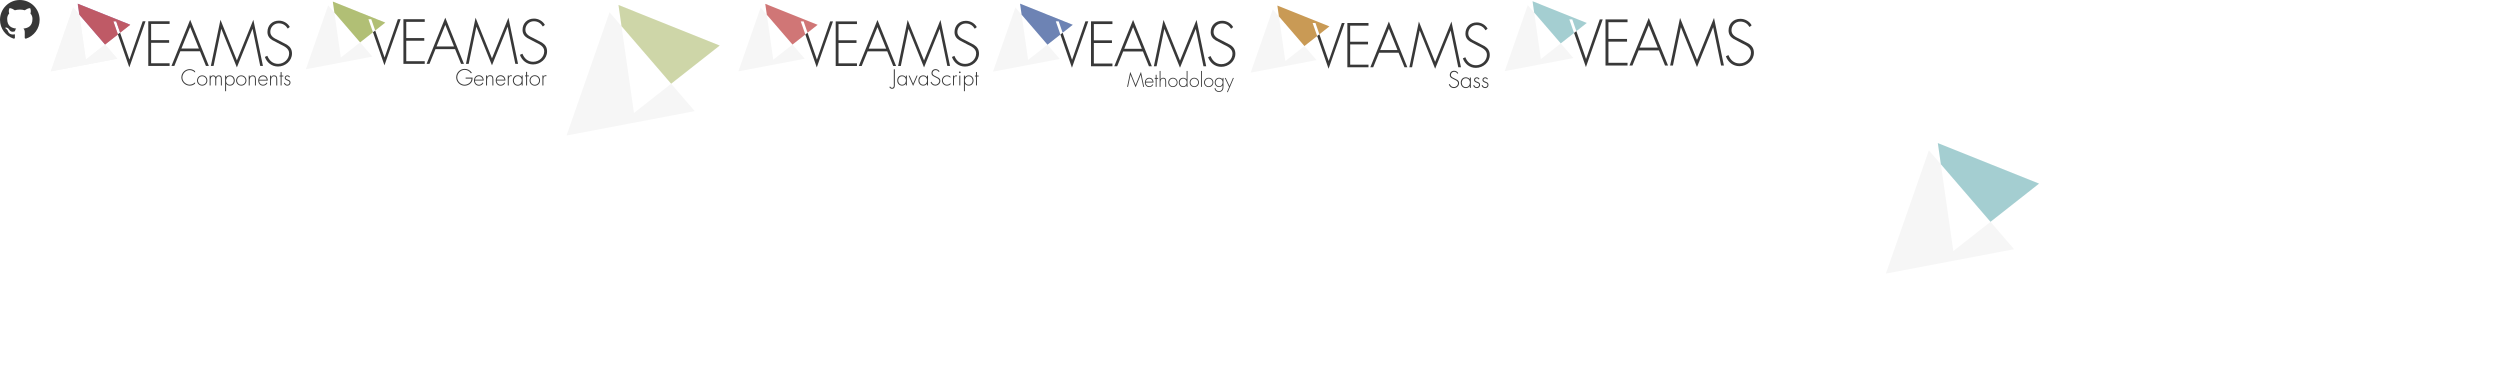
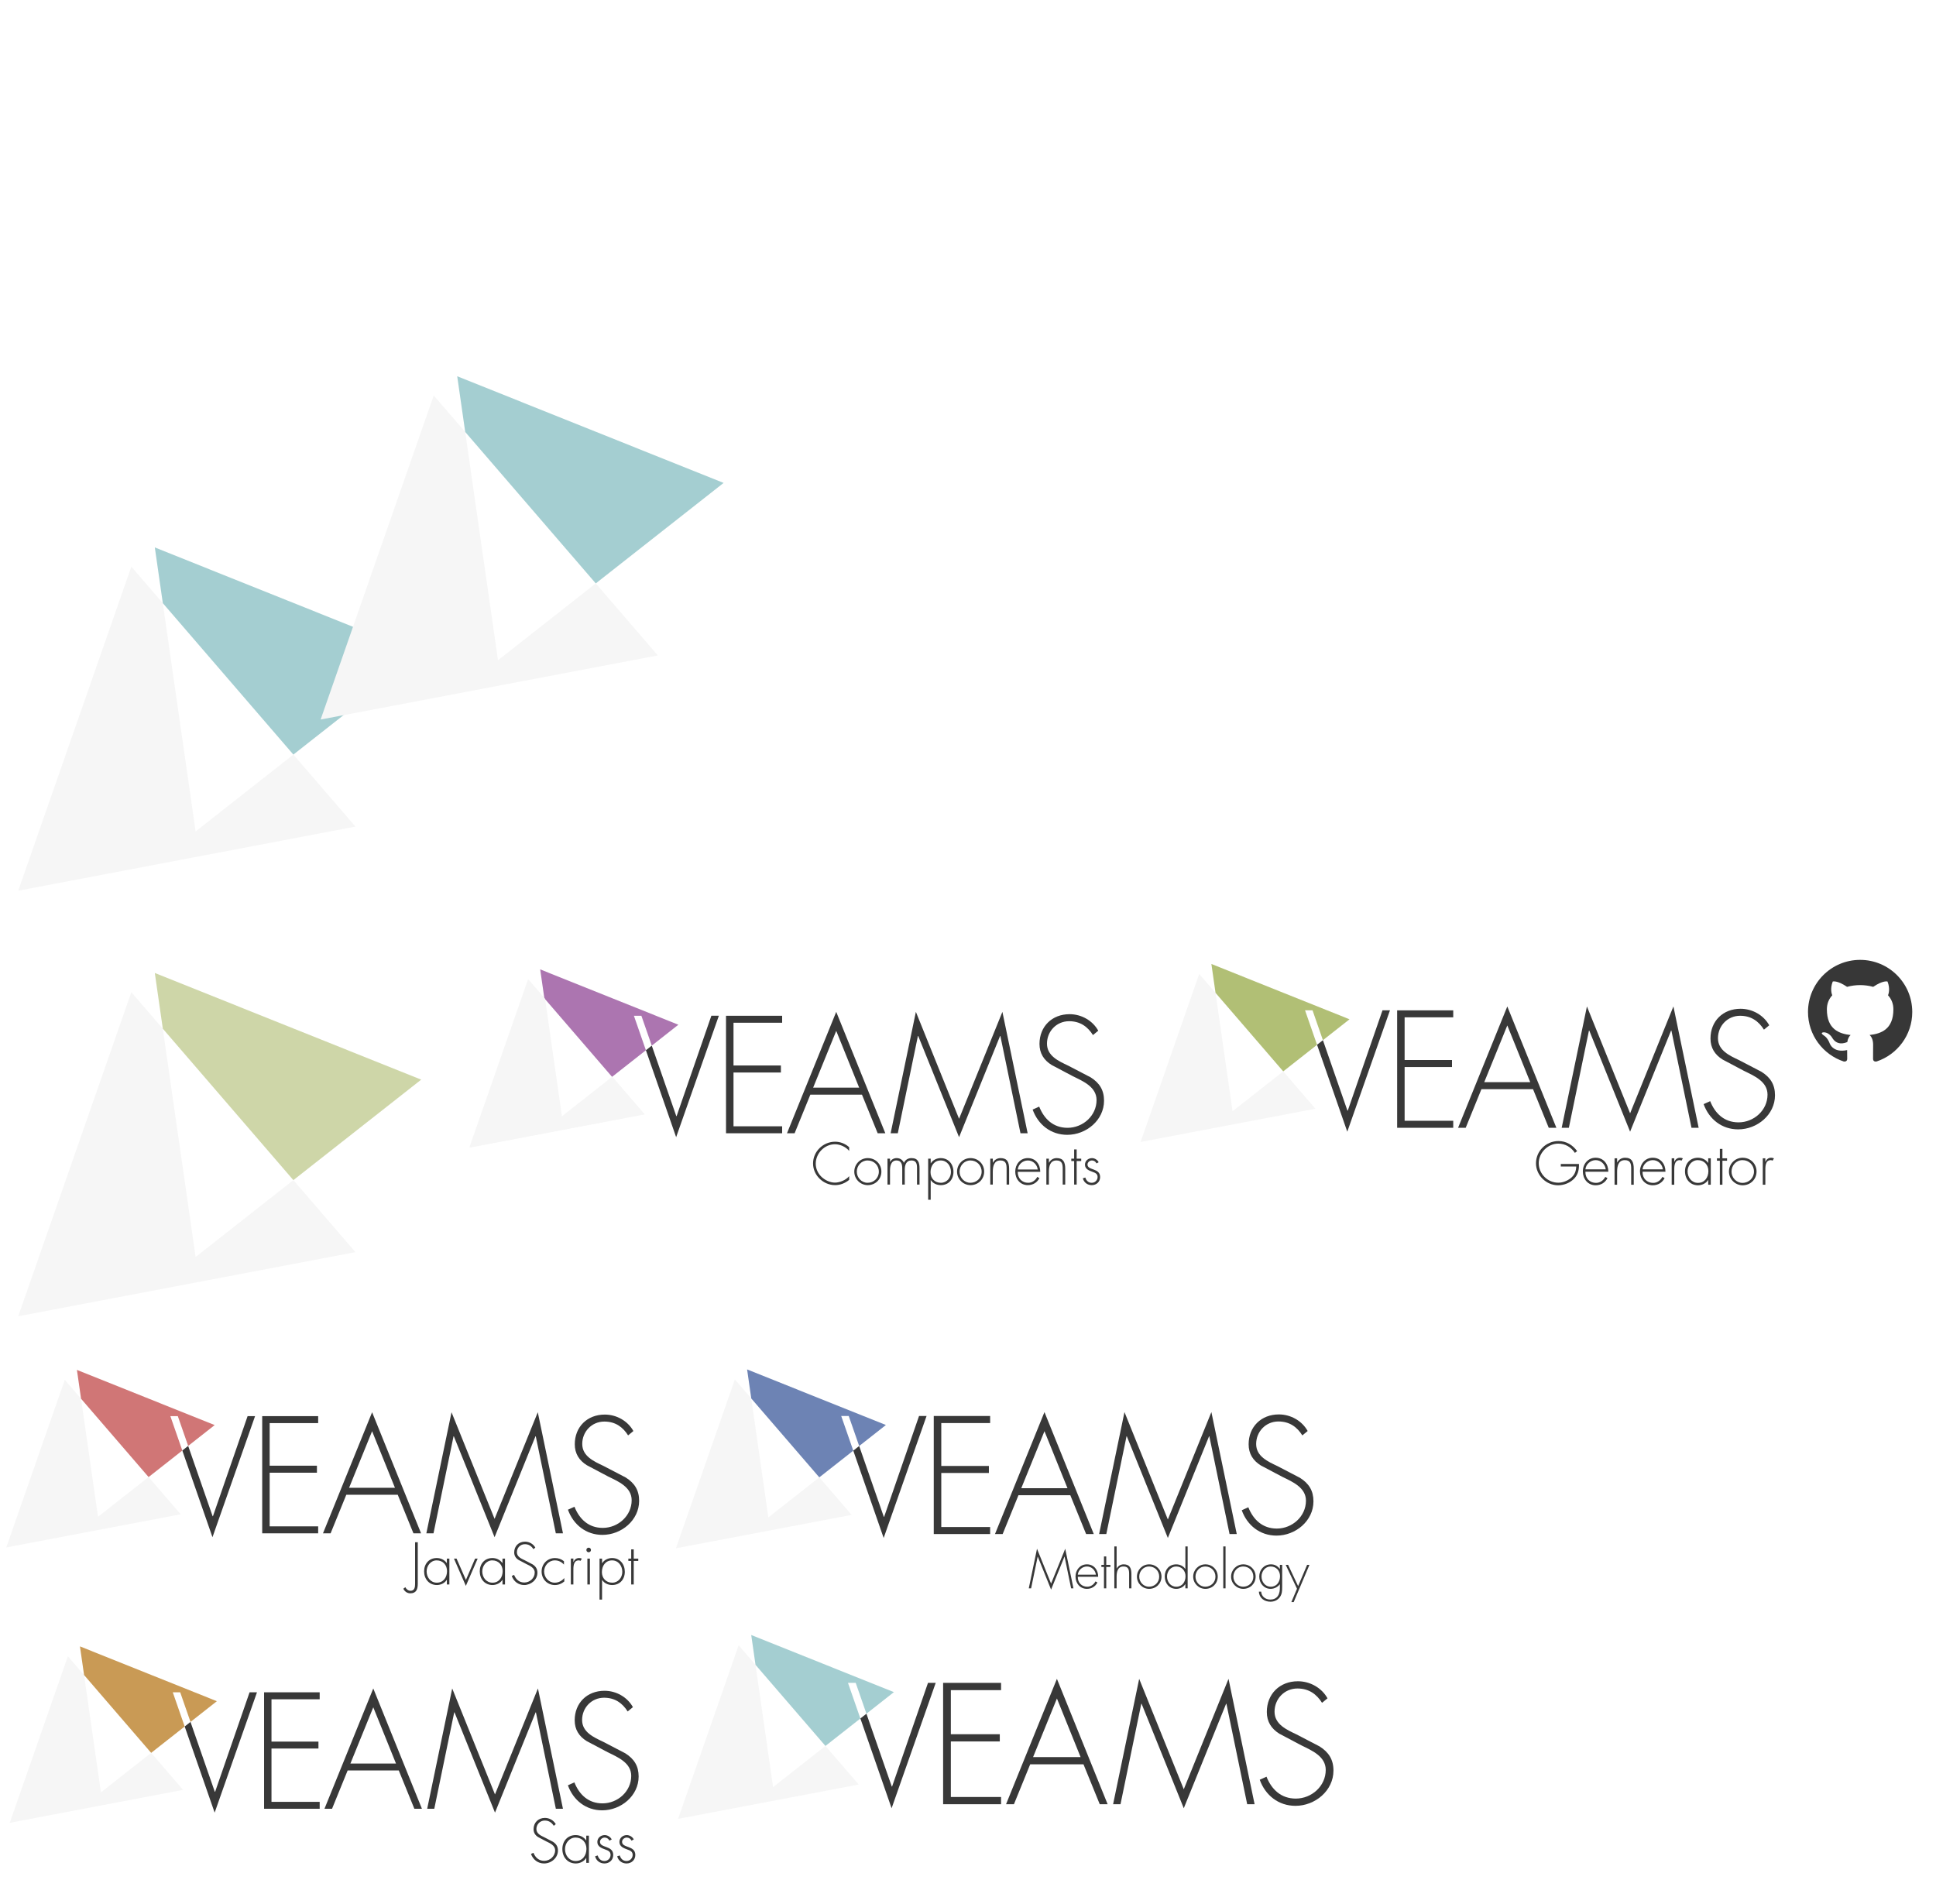
- <svg xmlns="http://www.w3.org/2000/svg" baseProfile="tiny" preserveAspectRatio="xMinYMin meet" viewBox="0 0 2055 300" width="2055" height="300">
-   <path fill-rule="evenodd" clip-rule="evenodd" fill="#373737" d="M16.29 0C7.293 0 0 7.294 0 16.29c0 7.2 4.667 13.304 11.14 15.46.815.148 1.113-.354 1.113-.785 0-.387-.014-1.412-.022-2.77-4.53.983-5.485-2.185-5.485-2.185-.74-1.88-1.81-2.383-1.81-2.383-1.478-1.01.113-.99.113-.99 1.635.115 2.495 1.68 2.495 1.68 1.453 2.488 3.813 1.77 4.74 1.354.15-1.053.57-1.77 1.035-2.18-3.617-.41-7.42-1.807-7.42-8.05 0-1.777.635-3.23 1.677-4.37-.167-.412-.727-2.07.16-4.31 0 0 1.368-.44 4.48 1.67 1.298-.36 2.692-.544 4.077-.55 1.385.006 2.777.19 4.08.55 3.11-2.11 4.475-1.67 4.475-1.67.89 2.24.33 3.897.162 4.31 1.042 1.14 1.673 2.593 1.673 4.37 0 6.26-3.808 7.636-7.437 8.04.585.503 1.105 1.497 1.105 3.017 0 2.178-.02 3.934-.02 4.47 0 .435.294.94 1.12.782 6.47-2.16 11.13-8.26 11.13-15.456C32.58 7.294 25.29 0 16.29 0z" />
-   <g transform="translate(40)">
+ <svg xmlns="http://www.w3.org/2000/svg" baseProfile="tiny" preserveAspectRatio="xMinYMin meet" viewBox="0 0 605 595" width="605" height="595">
+   <g transform="translate(565 300)">
+     <path fill-rule="evenodd" clip-rule="evenodd" fill="#373737" d="M16.29 0C7.293 0 0 7.294 0 16.29c0 7.2 4.667 13.304 11.14 15.46.815.148 1.113-.354 1.113-.785 0-.387-.014-1.412-.022-2.77-4.53.983-5.485-2.185-5.485-2.185-.74-1.88-1.81-2.383-1.81-2.383-1.478-1.01.113-.99.113-.99 1.635.115 2.495 1.68 2.495 1.68 1.453 2.488 3.813 1.77 4.74 1.354.15-1.053.57-1.77 1.035-2.18-3.617-.41-7.42-1.807-7.42-8.05 0-1.777.635-3.23 1.677-4.37-.167-.412-.727-2.07.16-4.31 0 0 1.368-.44 4.48 1.67 1.298-.36 2.692-.544 4.077-.55 1.385.006 2.777.19 4.08.55 3.11-2.11 4.475-1.67 4.475-1.67.89 2.24.33 3.897.162 4.31 1.042 1.14 1.673 2.593 1.673 4.37 0 6.26-3.808 7.636-7.437 8.04.585.503 1.105 1.497 1.105 3.017 0 2.178-.02 3.934-.02 4.47 0 .435.294.94 1.12.782 6.47-2.16 11.13-8.26 11.13-15.456C32.58 7.294 25.29 0 16.29 0z" />
+   </g>
+   <g transform="translate(145 300)">
    <g>
      <path fill="none" d="M109.112 39.923h14.37l-7.16-17.734z" />
      <g>
        <path fill="#F6F6F6" d="M27.118 25.994l-2.01-13.986-5.102-5.918-9.165 26.267-9.165 26.266 27.33-5.193 27.33-5.197-10.063-11.675-15.845 12.46z" />
      </g>
      <path fill="#383838" d="M66.44 48.84h-.097L58.68 26.8l-1.836 1.444 9.45 27.17 13.348-37.952h-2.34zm15.442 5.356H99.42v-2.19h-15.2v-16.81h14.81v-2.192H84.22V19.656h15.2v-2.192H81.88zm19.046 0h2.387l4.918-12.08h16.127l4.92 12.08h2.386l-15.345-37.95-15.39 37.95zm8.184-14.273l7.21-17.733 7.16 17.733h-14.37zm45.596 9.742l-13.496-33.42-7.89 37.95h2.24l6.284-30.398h.1l12.762 31.618 12.812-31.618h.1l6.282 30.4h2.24l-7.892-37.95zm41.112-12.957l-7.015-3.654c-2.97-1.413-6.625-3.02-6.625-6.87s2.973-7.015 6.92-7.015c3.458 0 5.795 1.704 7.452 4.333l1.655-1.364c-1.753-3.167-5.26-5.164-8.964-5.164-5.504 0-9.402 3.85-9.402 9.306 0 2.922 1.366 5.066 3.803 6.576l6.625 3.505c3.167 1.56 7.404 3.314 7.404 7.455 0 4.872-4.236 8.672-9.06 8.672-4.435 0-7.307-2.728-8.865-6.625l-2.047.926c1.704 4.727 5.7 7.89 10.814 7.89 5.943 0 11.497-4.577 11.497-10.667 0-3.313-1.412-5.554-4.19-7.307z" />
      <g>
        <path opacity=".8" fill="#97539C" d="M55.43 17.464l3.25 9.338 8.313-6.536L45.4 11.62 23.81 2.973l1.298 9.035L38.17 27.162l8.1 9.396 2.44-1.916 8.134-6.396-3.75-10.782z" />
      </g>
    </g>
    <g fill="#383838">
      <path d="M120.37 59.71c-1.02-1.244-2.807-2.086-4.437-2.086-3.296 0-6.014 2.84-6.014 6.084 0 1.542.665 2.997 1.77 4.084 1.104 1.052 2.682 1.823 4.242 1.823 1.525 0 3.453-.824 4.436-2.016v1.154c-1.246 1.034-2.772 1.648-4.4 1.648-3.683 0-6.89-3.067-6.89-6.768 0-3.752 3.154-6.802 6.906-6.802 1.596 0 3.208.632 4.383 1.72v1.157zm10.062 6.47c0 2.4-1.876 4.225-4.26 4.225-2.332 0-4.208-1.91-4.208-4.208 0-2.332 1.858-4.242 4.208-4.242 2.384 0 4.26 1.822 4.26 4.225zm-7.68.016c0 1.842 1.456 3.473 3.367 3.473 1.98 0 3.52-1.51 3.52-3.475 0-1.998-1.524-3.506-3.522-3.506-1.93 0-3.367 1.63-3.367 3.505zm10.38-3.05h.035c.367-.754 1.174-1.192 2.033-1.192 1.035 0 1.858.525 2.278 1.473.438-.964 1.333-1.473 2.367-1.473 2.086 0 2.507 1.42 2.507 3.19v5.084h-.788V65.04c0-1.245-.193-2.35-1.735-2.35-1.686 0-2.09 1.473-2.09 2.876v4.662h-.79v-4.996c0-1.262-.226-2.542-1.804-2.542-1.7 0-2.016 1.77-2.016 3.086v4.452h-.788v-8.1h.79v1.018zm12.71.44h.035c.596-1.036 1.894-1.63 3.086-1.63 2.472 0 3.997 1.927 3.997 4.294 0 2.366-1.525 4.154-3.963 4.154-1.244 0-2.453-.543-3.12-1.578h-.034v6.137h-.79V62.13h.79v1.455zm-.052 2.77c0 1.892 1.28 3.312 3.227 3.312 1.894 0 3.155-1.596 3.155-3.402 0-1.858-1.21-3.576-3.19-3.576-2.07 0-3.192 1.718-3.192 3.664zm16.76-.176c0 2.4-1.877 4.225-4.26 4.225-2.333 0-4.21-1.91-4.21-4.208 0-2.332 1.86-4.242 4.21-4.242 2.383 0 4.26 1.822 4.26 4.225zm-7.68.016c0 1.842 1.456 3.473 3.367 3.473 1.98 0 3.523-1.51 3.523-3.475 0-1.998-1.525-3.506-3.523-3.506-1.93 0-3.366 1.63-3.366 3.505zm10.38-2.803h.035c.474-.895 1.35-1.438 2.4-1.438 2.088 0 2.666 1.297 2.666 3.384v4.89h-.787v-4.89c0-1.457-.175-2.65-1.945-2.65-2.034 0-2.367 1.895-2.367 3.54v4h-.79v-8.1h.79v1.262zm7.8 2.857c-.052 2.05 1.37 3.42 3.244 3.42 1.263 0 2.28-.756 2.857-1.843l.67.386c-.737 1.402-2.034 2.19-3.63 2.19-2.4 0-3.927-1.944-3.927-4.24 0-2.263 1.56-4.21 3.927-4.21 2.454 0 3.908 1.965 3.89 4.297h-7.03zm6.242-.736c-.192-1.49-1.42-2.823-3.085-2.823-1.648 0-3.016 1.3-3.156 2.825h6.243zm3.49-2.12h.035c.474-.896 1.35-1.44 2.4-1.44 2.088 0 2.666 1.298 2.666 3.385v4.89h-.79v-4.89c0-1.457-.174-2.65-1.944-2.65-2.036 0-2.37 1.895-2.37 3.54v4h-.79v-8.1h.79v1.262zm8.678 6.836h-.79v-7.364h-.894v-.736h.894v-2.893h.79v2.893h1.42v.736h-1.42v7.363zm6.19-6.628c-.264-.56-.79-.91-1.42-.91-.685 0-1.386.56-1.386 1.262 0 1.945 3.944 1 3.944 3.927 0 1.49-1.157 2.526-2.612 2.526-1.35 0-2.454-.823-2.788-2.14l.77-.245c.3.966.948 1.65 2.018 1.65 1.017 0 1.823-.81 1.823-1.824 0-1-.773-1.314-1.58-1.595-1.104-.403-2.366-.876-2.366-2.243 0-1.228 1.034-2.052 2.21-2.052.823 0 1.717.544 2.068 1.297l-.684.352z" />
    </g>
    <path fill="none" d="M109.092 39.992h14.33l-7.14-17.68z" />
    <g>
      <path fill="#F6F6F6" d="M27.334 26.104L25.33 12.158l-5.087-5.902-9.14 26.19-9.14 26.193 27.252-5.18 27.252-5.18-10.035-11.644-15.8 12.426z" />
    </g>
-     <g>
-       <path opacity=".8" fill="#C45454" d="M55.566 17.598l3.238 9.31 8.29-6.517-21.53-8.62-21.527-8.62 1.294 9.01 13.027 15.11 8.076 9.37 2.43-1.91 8.112-6.38-3.74-10.75z" />
-     </g>
  </g>
-   <g transform="translate(250)">
+   <g transform="translate(355 300)">
    <path fill="none" d="M108.828 38.216h14.365l-7.158-17.725z" />
    <g>
      <path fill="#F6F6F6" d="M26.864 24.294l-2.01-13.982-5.1-5.916-9.16 26.257L1.43 56.91l27.32-5.193 27.32-5.193-10.06-11.67-15.84 12.454z" />
    </g>
    <path fill="#383838" d="M66.172 47.128h-.098l-7.66-22.026-1.835 1.442 9.445 27.158 13.342-37.935H77.03zm15.436 5.357h17.53v-2.192H83.945v-16.8H98.75V31.3H83.944V17.96h15.193v-2.19h-17.53zm19.04 0h2.384l4.917-12.077h16.12l4.916 12.077h2.385L116.035 14.55l-15.387 37.935zm8.18-14.27l7.207-17.725 7.158 17.726h-14.365zm45.578 9.74l-13.49-33.406-7.89 37.934h2.24l6.282-30.388h.1L154.406 53.7l12.806-31.604h.1l6.28 30.388h2.24l-7.89-37.936zm41.097-12.953l-7.014-3.652c-2.97-1.412-6.625-3.02-6.625-6.866 0-3.847 2.973-7.013 6.918-7.013 3.457 0 5.795 1.707 7.45 4.336l1.655-1.363c-1.755-3.166-5.26-5.162-8.962-5.162-5.502 0-9.398 3.848-9.398 9.3 0 2.924 1.363 5.066 3.8 6.576l6.622 3.506c3.164 1.56 7.402 3.313 7.402 7.452 0 4.87-4.238 8.668-9.06 8.668-4.43 0-7.304-2.727-8.86-6.623l-2.047.924c1.703 4.724 5.697 7.89 10.81 7.89 5.942 0 11.493-4.58 11.493-10.666 0-3.31-1.41-5.55-4.187-7.304z" />
    <g>
      <path opacity=".8" fill="#9EAF53" d="M55.167 15.767l3.246 9.335 8.31-6.534L45.14 9.925 23.558 1.28l1.297 9.032L37.913 25.46l8.097 9.394 2.437-1.916 8.132-6.394-3.75-10.777z" />
    </g>
    <g fill="#383838">
      <path d="M138.425 63.787c.036 1.697-.215 3.18-1.41 4.483-1.287 1.393-3.216 2.18-5.11 2.18-3.73 0-6.91-3.144-6.91-6.86 0-3.856 3.162-6.964 7.02-6.964 2.447 0 4.43 1.214 5.84 3.143l-.695.552c-1.198-1.786-3.02-2.893-5.198-2.893-3.286 0-6.108 2.874-6.108 6.106 0 3.322 2.75 6.108 6.108 6.108 1.446 0 2.856-.59 3.966-1.482 1.16-.982 1.588-2.108 1.643-3.572h-4.82v-.803h5.676zm2.015 2.43c-.052 2.09 1.393 3.482 3.304 3.482 1.29 0 2.323-.77 2.913-1.877l.68.393c-.75 1.43-2.073 2.232-3.697 2.232-2.45 0-4.002-1.983-4.002-4.322 0-2.304 1.592-4.287 4.002-4.287 2.498 0 3.98 2 3.963 4.376h-7.162zm6.358-.75c-.196-1.52-1.446-2.876-3.142-2.876-1.68 0-3.072 1.324-3.216 2.877h6.358zm3.552-2.162h.036c.482-.91 1.375-1.464 2.448-1.464 2.123 0 2.713 1.324 2.713 3.45v4.982h-.802V65.29c0-1.482-.18-2.696-1.984-2.696-2.07 0-2.41 1.93-2.41 3.607v4.07h-.802v-8.25h.804v1.286zm7.946 2.912c-.053 2.09 1.392 3.482 3.303 3.482 1.287 0 2.32-.77 2.91-1.877l.68.393c-.75 1.43-2.072 2.232-3.696 2.232-2.448 0-4.002-1.983-4.002-4.322 0-2.304 1.592-4.287 4.002-4.287 2.498 0 3.98 2 3.963 4.376h-7.162zm6.358-.75c-.196-1.52-1.446-2.876-3.142-2.876-1.68 0-3.072 1.324-3.216 2.877h6.358zm3.553-2.377h.037c.32-.75.91-1.25 1.785-1.25.32 0 .59.073.873.197l-.43.715c-.194-.107-.354-.16-.57-.16-1.804 0-1.697 2.25-1.697 3.463v4.215h-.802v-8.25h.802v1.07zm11.413 7.18h-.806v-1.48h-.036c-.605 1.052-1.93 1.66-3.14 1.66-2.502 0-4.074-1.947-4.074-4.358s1.554-4.25 4.036-4.25c1.267 0 2.483.57 3.178 1.607h.036v-1.43h.805v8.25zm-7.25-4.18c0 1.894 1.25 3.608 3.25 3.608 2.106 0 3.25-1.714 3.25-3.697 0-1.91-1.306-3.41-3.306-3.41-1.893 0-3.195 1.716-3.195 3.5zm10.888 4.18h-.802v-7.5h-.91v-.75h.91v-2.947h.802v2.947h1.448v.75h-1.448v7.5zm10.664-4.125c0 2.447-1.91 4.304-4.34 4.304-2.375 0-4.288-1.948-4.288-4.288 0-2.375 1.894-4.322 4.29-4.322 2.427 0 4.338 1.858 4.338 4.305zm-7.823.018c0 1.875 1.48 3.536 3.43 3.536 2.015 0 3.59-1.538 3.59-3.538 0-2.036-1.556-3.572-3.59-3.572-1.968 0-3.43 1.66-3.43 3.573zm10.57-3.073h.034c.323-.75.913-1.25 1.787-1.25.323 0 .59.073.877.197l-.43.715c-.194-.107-.356-.16-.57-.16-1.804 0-1.697 2.25-1.697 3.463v4.215h-.805v-8.25h.804v1.07z" />
    </g>
  </g>
-   <g transform="translate(460)">
+   <g transform="translate(0 300)">
    <g>
      <path fill="#F6F6F6" d="M54.75-84.524l-3.873-26.967-9.835-11.41-17.67 50.64L5.698-21.62l52.69-10.017 52.69-10.016L91.68-64.16 61.13-40.14z" />
    </g>
    <g>
      <g opacity=".5">
        <path fill="#4A9EA3" d="M96.377-67.855l-4.7 3.695L76.06-82.276 50.88-111.49l-2.502-17.417L90-112.237l41.626 16.667" />
      </g>
    </g>
    <g>
      <path fill="#F6F6F6" d="M54.75 48.476L50.878 21.51 41.042 10.1l-17.67 50.64L5.7 111.38l52.69-10.017 52.69-10.016-19.4-22.507-30.55 24.02z" />
    </g>
    <g>
      <g opacity=".5">
        <path fill="#9EAE52" d="M96.377 65.145l-4.7 3.695L76.06 50.724 50.88 21.51 48.375 4.09 90 20.762l41.626 16.668" />
      </g>
    </g>
  </g>
-   <g transform="translate(605)">
+   <g transform="translate(0 425)">
    <path fill="none" d="M109.092 39.992h14.33l-7.14-17.68z" />
    <g>
      <path fill="#F6F6F6" d="M27.334 26.104L25.33 12.158l-5.087-5.902-9.14 26.19-9.14 26.193 27.252-5.18 27.252-5.18-10.035-11.644-15.8 12.426z" />
    </g>
    <path fill="#383838" d="M66.543 48.883h-.097l-7.642-21.975-1.83 1.44 9.424 27.09 13.31-37.84h-2.333zm15.397 5.342h17.487V52.04H84.27V35.28h14.77v-2.186H84.27v-13.31h15.157v-2.186H81.94zm18.992 0h2.38l4.905-12.047h16.08l4.904 12.047h2.383l-15.3-37.842-15.35 37.842zm8.16-14.233l7.19-17.682 7.14 17.682h-14.33zm45.465 9.715L141.1 16.383l-7.867 37.842h2.236l6.262-30.313h.098l12.727 31.527 12.776-31.53h.1l6.263 30.314h2.234l-7.87-37.842zm40.996-12.922l-6.996-3.643c-2.963-1.408-6.605-3.012-6.605-6.85s2.965-6.996 6.898-6.996c3.45 0 5.78 1.7 7.434 4.322l1.648-1.36c-1.748-3.155-5.244-5.147-8.938-5.147-5.488 0-9.375 3.84-9.375 9.28 0 2.915 1.36 5.054 3.787 6.558l6.607 3.498c3.158 1.553 7.383 3.303 7.383 7.432 0 4.86-4.225 8.648-9.035 8.648-4.422 0-7.285-2.72-8.84-6.607l-2.04.923c1.698 4.71 5.683 7.87 10.784 7.87 5.924 0 11.463-4.567 11.463-10.64 0-3.302-1.41-5.537-4.178-7.287z" />
    <g>
      <path opacity=".8" fill="#C45454" d="M55.566 17.598l3.238 9.31 8.29-6.517-21.53-8.62-21.527-8.62 1.294 9.01 13.027 15.11 8.076 9.37 2.43-1.91 8.112-6.38-3.74-10.75z" />
    </g>
    <g fill="#383838">
      <path d="M130.554 57.01v12.957c0 1.646-.403 3.012-2.33 3.012-.96 0-1.785-.58-2.187-1.437l.63-.474c.298.63.93 1.12 1.628 1.12 1.313 0 1.42-1.226 1.42-2.225V57.01h.84zm9.876 13.203h-.787V68.76h-.036c-.595 1.032-1.892 1.627-3.08 1.627-2.452 0-3.993-1.907-3.993-4.27s1.523-4.168 3.956-4.168c1.243 0 2.435.56 3.117 1.573h.036v-1.4h.786v8.09zm-7.11-4.098c0 1.856 1.226 3.537 3.188 3.537 2.065 0 3.188-1.68 3.188-3.625 0-1.873-1.28-3.344-3.24-3.344-1.857 0-3.136 1.68-3.136 3.432zm12.276 2.68l2.872-6.672h.804l-3.693 8.527-3.715-8.527h.807l2.923 6.672zm12.222 1.418h-.788V68.76h-.036c-.595 1.032-1.89 1.627-3.08 1.627-2.452 0-3.992-1.907-3.992-4.27s1.522-4.168 3.957-4.168c1.24 0 2.43.56 3.113 1.573h.036v-1.4h.787v8.09zm-7.11-4.098c0 1.856 1.227 3.537 3.188 3.537 2.066 0 3.186-1.68 3.186-3.625 0-1.873-1.277-3.344-3.24-3.344-1.855 0-3.133 1.68-3.133 3.432zm15.987-6.935c-.595-.943-1.437-1.557-2.68-1.557-1.417 0-2.485 1.138-2.485 2.52s1.313 1.962 2.382 2.47l2.52 1.313c.998.63 1.508 1.437 1.508 2.627 0 2.188-1.996 3.833-4.134 3.833-1.838 0-3.272-1.137-3.886-2.836l.734-.333c.562 1.4 1.593 2.382 3.188 2.382 1.732 0 3.257-1.368 3.257-3.118 0-1.49-1.526-2.12-2.664-2.68l-2.38-1.26c-.877-.543-1.366-1.314-1.366-2.364 0-1.963 1.4-3.346 3.38-3.346 1.33 0 2.59.72 3.22 1.856l-.595.49zm9.545 4.817c-.772-.84-1.7-1.313-2.855-1.313-1.91 0-3.345 1.63-3.345 3.467 0 1.84 1.417 3.504 3.326 3.504 1.156 0 2.24-.56 2.976-1.453v1.068c-.822.72-1.855 1.12-2.94 1.12-2.4 0-4.15-1.873-4.15-4.236 0-2.346 1.786-4.2 4.167-4.2 1.05 0 2.013.314 2.82.997V64zm2.94-.823h.034c.315-.735.895-1.226 1.753-1.226.313 0 .576.07.855.192l-.42.7c-.192-.105-.35-.157-.56-.157-1.77 0-1.662 2.206-1.662 3.396v4.13h-.79v-8.09h.79v1.053zm5.497-3.747c0 .403-.313.718-.717.718s-.72-.314-.72-.718c0-.386.316-.718.72-.718s.717.33.717.716zm-.332 10.786h-.788v-8.09h.788v8.09zm3.8-6.637h.034c.593-1.033 1.89-1.628 3.08-1.628 2.47 0 3.993 1.926 3.993 4.29 0 2.363-1.524 4.148-3.958 4.148-1.243 0-2.45-.54-3.117-1.575h-.034v6.13h-.79V62.124h.79v1.453zm-.054 2.767c0 1.89 1.28 3.31 3.226 3.31 1.89 0 3.15-1.594 3.15-3.397 0-1.856-1.21-3.57-3.187-3.57-2.066-.002-3.188 1.712-3.188 3.657zm9.95 3.87h-.79V62.86h-.892v-.736h.893v-2.89h.79v2.89h1.42v.735h-1.42v7.352z" />
    </g>
  </g>
-   <g transform="translate(815)">
+   <g transform="translate(210 425)">
    <path fill="none" d="M109.154 40.116h14.434l-7.192-17.813z" />
    <g>
      <path fill="#F6F6F6" d="M26.79 26.125l-2.017-14.05-5.126-5.944-9.207 26.387L1.233 58.9l27.453-5.217 27.453-5.22-10.11-11.726L30.11 49.253z" />
    </g>
    <path fill="#383838" d="M66.29 49.07h-.098l-7.698-22.133-1.843 1.45 9.493 27.29 13.407-38.12H77.2zm15.51 5.384h17.617v-2.202H84.15V35.368h14.876v-2.2H84.15v-13.41h15.267v-2.2H81.8zm19.133 0h2.397l4.94-12.137h16.2l4.94 12.137h2.397l-15.413-38.12-15.46 38.12zm8.22-14.338l7.243-17.813 7.192 17.813h-14.434zm45.8 9.787L141.4 16.333l-7.926 38.12h2.25l6.313-30.536h.098l12.82 31.76 12.87-31.76h.1l6.31 30.537h2.252l-7.928-38.12zm41.297-13.018l-7.046-3.67c-2.984-1.42-6.655-3.033-6.655-6.9 0-3.866 2.984-7.047 6.95-7.047 3.473 0 5.82 1.714 7.485 4.354l1.662-1.37c-1.76-3.18-5.283-5.187-9.004-5.187-5.528 0-9.444 3.866-9.444 9.347 0 2.936 1.37 5.09 3.816 6.606l6.655 3.52c3.18 1.567 7.44 3.33 7.44 7.49 0 4.894-4.258 8.71-9.103 8.71-4.454 0-7.34-2.74-8.905-6.656l-2.056.932c1.712 4.746 5.725 7.926 10.863 7.926 5.97 0 11.547-4.6 11.547-10.717 0-3.324-1.417-5.576-4.207-7.338z" />
    <g>
      <path opacity=".8" fill="#4864A1" d="M55.23 17.557l3.264 9.38 8.35-6.566-21.687-8.683L23.47 3l1.303 9.076 13.12 15.22 8.138 9.44 2.45-1.925 8.17-6.423-3.77-10.83z" />
    </g>
    <g fill="#383838">
      <path d="M122.674 61.508h-.03l-4.18 10.31-4.16-10.31h-.032l-2.05 9.913h-.73l2.573-12.372 4.4 10.897 4.416-10.897 2.575 12.374h-.73l-2.05-9.912zm4.14 6.307c-.047 1.86 1.24 3.098 2.94 3.098 1.143 0 2.063-.684 2.588-1.668l.604.35c-.667 1.27-1.843 1.984-3.288 1.984-2.176 0-3.56-1.764-3.56-3.846 0-2.05 1.415-3.813 3.56-3.813 2.224 0 3.542 1.78 3.526 3.894h-6.37zm5.655-.668c-.177-1.35-1.288-2.557-2.798-2.557-1.493 0-2.73 1.176-2.86 2.557h5.656zm3.237 4.273h-.715v-6.67h-.81v-.667h.81V61.46h.715v2.623h1.286v.666h-1.286v6.67zm3.238-13.103v6.908h.032c.43-.81 1.223-1.303 2.176-1.303 1.89 0 2.415 1.176 2.415 3.066v4.432h-.715v-4.432c0-1.318-.16-2.398-1.764-2.398-1.845 0-2.147 1.715-2.147 3.21v3.62h-.715V58.317h.715zm14.023 9.433c0 2.18-1.7 3.83-3.86 3.83-2.112 0-3.812-1.73-3.812-3.812 0-2.113 1.684-3.846 3.812-3.846 2.16 0 3.86 1.653 3.86 3.83zm-6.958.02c0 1.667 1.32 3.144 3.05 3.144 1.795 0 3.193-1.367 3.193-3.145 0-1.815-1.382-3.18-3.193-3.18-1.747 0-3.05 1.476-3.05 3.18zm14.42 2.333h-.03c-.54.938-1.717 1.477-2.797 1.477-2.224 0-3.62-1.73-3.62-3.875s1.38-3.78 3.59-3.78c1.126 0 2.206.51 2.826 1.43h.03V58.32h.714V71.42h-.715v-1.32zm.048-2.48c0-1.698-1.16-3.032-2.938-3.032-1.684 0-2.844 1.527-2.844 3.115 0 1.684 1.112 3.21 2.892 3.21 1.873 0 2.89-1.526 2.89-3.29zm10.067.127c0 2.18-1.7 3.83-3.86 3.83-2.112 0-3.813-1.73-3.813-3.812 0-2.113 1.685-3.846 3.813-3.846 2.16 0 3.86 1.653 3.86 3.83zm-6.958.02c0 1.667 1.318 3.144 3.05 3.144 1.795 0 3.193-1.367 3.193-3.145 0-1.815-1.382-3.18-3.193-3.18-1.747 0-3.05 1.476-3.05 3.18zm9.4 3.65h-.715V58.318h.715V71.42zm9.403-3.67c0 2.18-1.7 3.83-3.86 3.83-2.112 0-3.812-1.73-3.812-3.812 0-2.113 1.684-3.846 3.812-3.846 2.16 0 3.86 1.653 3.86 3.83zm-6.958.02c0 1.667 1.32 3.144 3.05 3.144 1.795 0 3.193-1.367 3.193-3.145 0-1.815-1.382-3.18-3.193-3.18-1.747 0-3.05 1.476-3.05 3.18zm15.245 3.3c0 1.13-.03 2.146-.73 3.114-.683.938-1.764 1.414-2.923 1.414-1.922 0-3.51-1.127-3.622-3.145h.715c.08 1.525 1.366 2.477 2.844 2.477.923 0 1.813-.316 2.353-1.096.572-.842.65-1.795.65-2.78v-.905h-.03c-.65.873-1.748 1.43-2.86 1.43-2.128 0-3.558-1.797-3.558-3.846 0-2.11 1.51-3.813 3.653-3.813 1.19 0 2.08.51 2.765 1.43h.03v-1.27h.716v6.99zm-6.45-3.366c0 1.684 1.113 3.21 2.893 3.21 1.874 0 2.89-1.526 2.89-3.29 0-1.7-1.158-3.033-2.937-3.033-1.685 0-2.845 1.527-2.845 3.115zm7.56-3.62h.746l3.13 6.64 2.81-6.64h.73L194.28 75.71h-.73l1.763-4.162-3.527-7.465z" />
    </g>
  </g>
-   <g transform="translate(1025)">
+   <g transform="translate(0 510)">
    <path fill="none" d="M109.427 39.293h14.1l-7.026-17.4zm.08 1.88h14.24l-7.097-17.57z" />
    <g>
      <path fill="#F6F6F6" d="M28.26 27.373l-1.99-13.86-5.057-5.864-9.082 26.026L3.05 59.7l27.08-5.145 27.08-5.147-9.97-11.57-15.7 12.346z" />
    </g>
    <path fill="#383838" d="M67.224 50.008h-.098l-7.593-21.835-1.818 1.43 9.363 26.92L80.304 18.92h-2.316zm15.3 5.31H99.9v-2.17H84.84V36.49h14.675v-2.17H84.84V21.092H99.9V18.92H82.525zm18.872 0h2.365l4.876-11.974h15.98l4.873 11.973h2.364L116.65 17.713l-15.254 37.604zm8.11-14.145l7.144-17.57 7.095 17.57h-14.24zm45.178 9.654l-13.37-33.114-7.82 37.604h2.22l6.227-30.12h.1l12.645 31.326 12.695-31.327h.097l6.226 30.12h2.22l-7.82-37.603zm40.738-12.84l-6.95-3.62c-2.946-1.4-6.565-2.993-6.565-6.807s2.946-6.95 6.855-6.95c3.426 0 5.745 1.69 7.386 4.294l1.64-1.35c-1.737-3.138-5.212-5.116-8.88-5.116-5.454 0-9.318 3.813-9.318 9.22 0 2.895 1.353 5.02 3.765 6.515l6.565 3.477c3.14 1.544 7.338 3.282 7.338 7.385 0 4.828-4.2 8.592-8.98 8.592-4.393 0-7.24-2.702-8.783-6.564l-2.028.918c1.688 4.684 5.648 7.82 10.716 7.82 5.888 0 11.392-4.536 11.392-10.57 0-3.285-1.403-5.505-4.153-7.243z" />
    <g>
      <path opacity=".8" fill="#BC812A" d="M56.315 18.92l3.218 9.253 8.238-6.477-21.393-8.566-21.393-8.568 1.287 8.95L39.21 28.53l8.03 9.312 2.414-1.9 8.06-6.337-3.717-10.684z" />
    </g>
    <g fill="#383838">
      <path d="M173.05 60.634c-.625-.993-1.51-1.637-2.815-1.637-1.49 0-2.61 1.195-2.61 2.65 0 1.452 1.38 2.06 2.5 2.593l2.65 1.38c1.05.662 1.582 1.51 1.582 2.76 0 2.3-2.097 4.03-4.342 4.03-1.932 0-3.44-1.196-4.084-2.98l.773-.352c.59 1.473 1.675 2.503 3.35 2.503 1.82 0 3.422-1.434 3.422-3.272 0-1.564-1.6-2.228-2.796-2.815l-2.504-1.325c-.92-.57-1.435-1.38-1.435-2.482 0-2.062 1.47-3.515 3.55-3.515 1.4 0 2.725.756 3.388 1.95l-.627.515zm10.986 11.592h-.827V70.7h-.04c-.625 1.085-1.987 1.71-3.237 1.71-2.576 0-4.195-2.005-4.195-4.49s1.6-4.378 4.157-4.378c1.307 0 2.558.588 3.274 1.655h.04v-1.472h.825v8.5zm-7.47-4.306c0 1.95 1.287 3.717 3.35 3.717 2.17 0 3.348-1.767 3.348-3.81 0-1.968-1.344-3.514-3.404-3.514-1.95 0-3.294 1.766-3.294 3.607zm13.872-2.65c-.275-.588-.827-.956-1.49-.956-.717 0-1.453.59-1.453 1.324 0 2.043 4.14 1.05 4.14 4.122 0 1.563-1.214 2.65-2.74 2.65-1.418 0-2.576-.865-2.927-2.245l.81-.258c.313 1.012.994 1.73 2.116 1.73 1.067 0 1.913-.848 1.913-1.914 0-1.05-.81-1.38-1.655-1.675-1.16-.424-2.484-.92-2.484-2.355 0-1.287 1.085-2.152 2.318-2.152.865 0 1.804.57 2.172 1.363l-.72.37zm6.902 0c-.277-.588-.828-.956-1.49-.956-.718 0-1.454.59-1.454 1.324 0 2.043 4.14 1.05 4.14 4.122 0 1.563-1.214 2.65-2.742 2.65-1.417 0-2.575-.865-2.926-2.245l.81-.258c.313 1.012.994 1.73 2.116 1.73 1.067 0 1.914-.848 1.914-1.914 0-1.05-.81-1.38-1.656-1.675-1.16-.424-2.483-.92-2.483-2.355 0-1.287 1.083-2.152 2.316-2.152.864 0 1.803.57 2.17 1.363l-.718.37z" />
    </g>
  </g>
-   <g transform="translate(1235)">
+   <g transform="translate(210 510)">
    <g>
      <path fill="none" d="M112.843 39.155h14.84l-7.394-18.31z" />
      <g>
        <path fill="#F6F6F6" d="M28.173 24.773L26.098 10.33l-5.27-6.112-9.464 27.124-9.466 27.124 28.224-5.364 28.222-5.365L47.952 35.68 31.588 48.548z" />
      </g>
      <path fill="#383838" d="M68.78 48.36h-.102l-7.914-22.753-1.895 1.49 9.757 28.055L82.41 15.964h-2.413zm15.944 5.535h18.11V51.63H87.14V34.276h15.292V32.01H87.14V18.23h15.694v-2.264h-18.11zm19.668 0h2.465l5.08-12.476h16.652l5.08 12.474h2.464l-15.847-39.188-15.896 39.188zm8.45-14.74l7.446-18.31 7.395 18.31h-14.84zm47.086 10.06l-13.935-34.51-8.15 39.19h2.315l6.49-31.392h.1l13.18 32.65 13.23-32.65h.1l6.49 31.392h2.314l-8.15-39.19zm42.455-13.38l-7.244-3.773c-3.07-1.46-6.844-3.12-6.844-7.093s3.07-7.246 7.144-7.246c3.573 0 5.987 1.76 7.698 4.477l1.71-1.407c-1.81-3.27-5.433-5.333-9.256-5.333-5.685 0-9.71 3.975-9.71 9.61 0 3.018 1.41 5.23 3.925 6.79l6.842 3.622c3.27 1.61 7.644 3.42 7.644 7.697 0 5.03-4.377 8.953-9.357 8.953-4.578 0-7.546-2.817-9.155-6.842l-2.113.957c1.76 4.88 5.885 8.15 11.167 8.15 6.138 0 11.872-4.73 11.872-11.018 0-3.42-1.46-5.735-4.328-7.546z" />
      <g>
        <path opacity=".5" fill="#4A9EA3" d="M57.41 15.964l3.354 9.643 8.585-6.75L47.05 9.93 24.757 1l1.34 9.33 13.49 15.648 8.365 9.703 2.517-1.977 8.4-6.604-3.876-11.135z" />
      </g>
    </g>
  </g>
-   <g transform="translate(1450)">
-     <g>
-       <path fill="#F6F6F6" d="M149.25 161.976l-3.873-26.967-9.835-11.41-17.67 50.64-17.673 50.64 52.69-10.018 52.69-10.016-19.403-22.507-30.55 24.02z" />
-     </g>
-     <g>
-       <g opacity=".5">
-         <path fill="#4A9EA3" d="M190.877 178.645l-4.7 3.695-15.616-18.116-25.182-29.214-2.502-17.417 41.625 16.67 41.627 16.668" />
-       </g>
+   <g>
+     <path fill="#F6F6F6" d="M149.25 161.976l-3.873-26.967-9.835-11.41-17.67 50.64-17.673 50.64 52.69-10.018 52.69-10.016-19.403-22.507-30.55 24.02z" />
+   </g>
+   <g>
+     <g opacity=".5">
+       <path fill="#4A9EA3" d="M190.877 178.645l-4.7 3.695-15.616-18.116-25.182-29.214-2.502-17.417 41.625 16.67 41.627 16.668" />
    </g>
  </g>
</svg>
